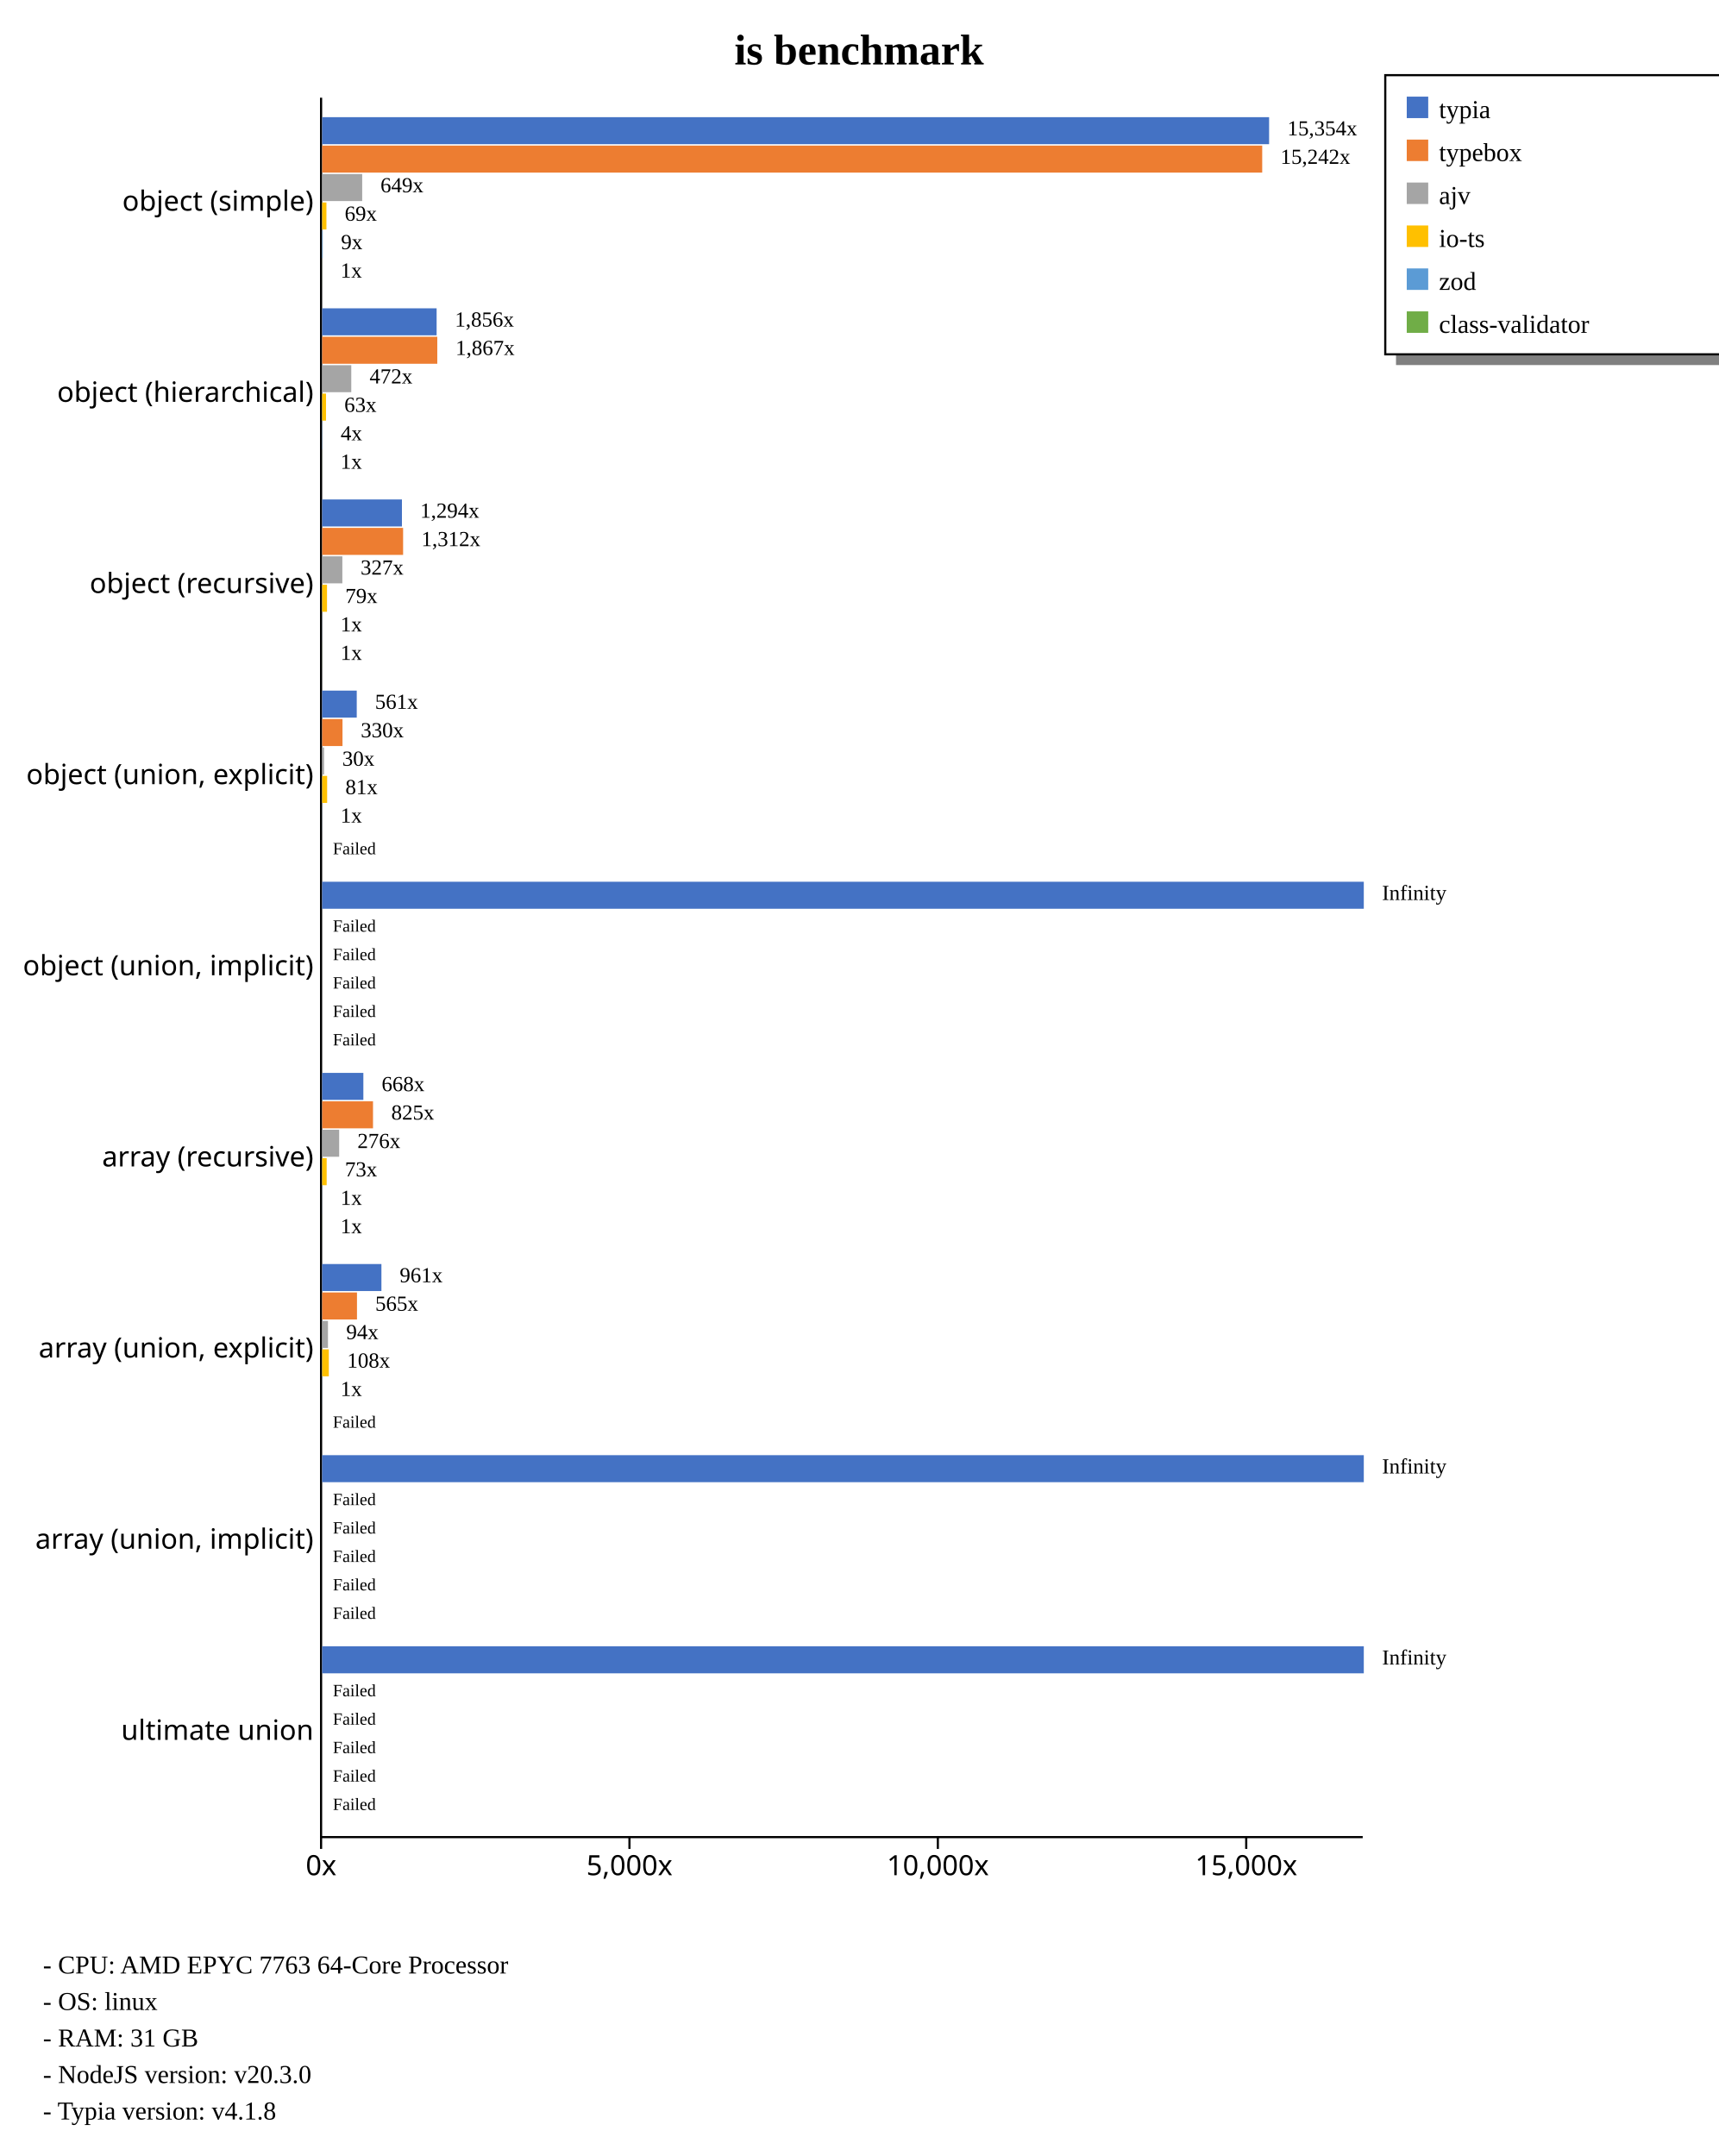
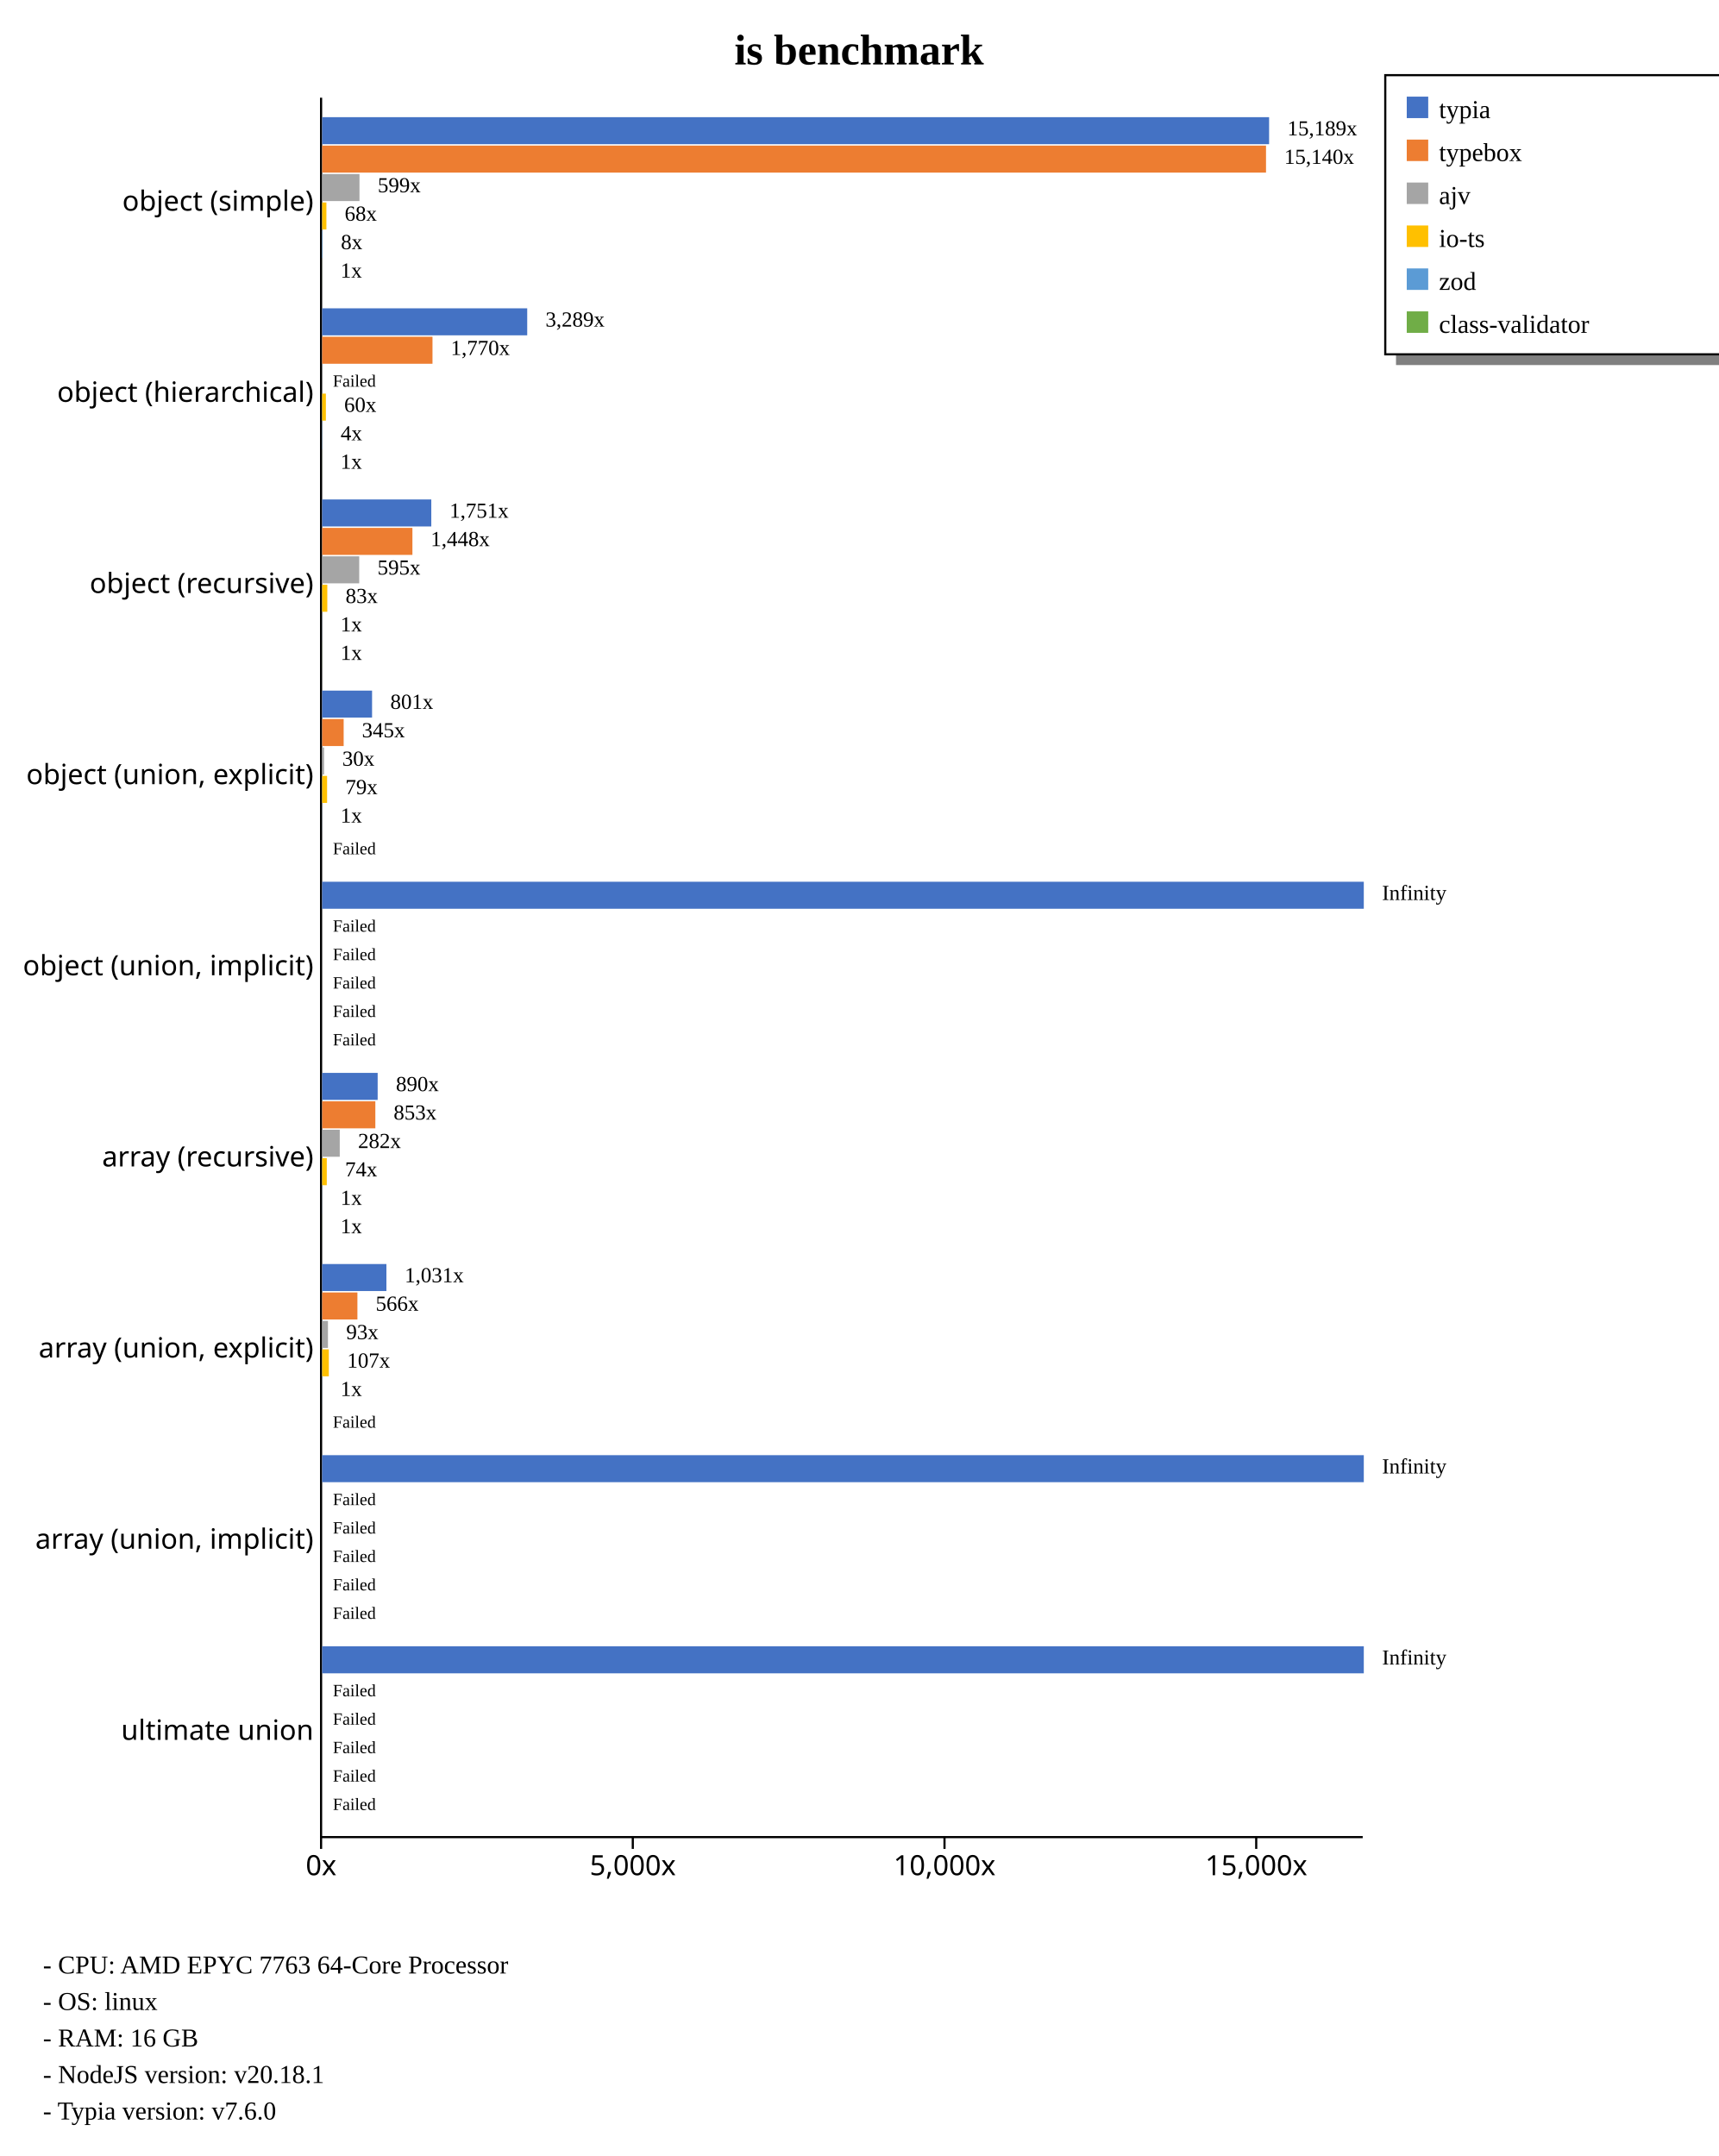
<svg xmlns="http://www.w3.org/2000/svg" width="800" height="1004" style="background-color: white;">
  <g class="y axis" transform="translate(149,45)" fill="none" font-size="10" font-family="sans-serif" text-anchor="end" style="font-size: 13px;">
    <path class="domain" stroke="currentColor" d="M0.5,0.5V810.5" />
    <g class="tick" opacity="1" transform="translate(0,48.95604)" style="font-size: 13px;">
      <line stroke="currentColor" x2="0" />
      <text fill="currentColor" x="-3" dy="0.32em">object (simple)    </text>
    </g>
    <g class="tick" opacity="1" transform="translate(0,137.967)" style="font-size: 13px;">
      <line stroke="currentColor" x2="0" />
      <text fill="currentColor" x="-3" dy="0.32em">object (hierarchical)    </text>
    </g>
    <g class="tick" opacity="1" transform="translate(0,226.978)" style="font-size: 13px;">
      <line stroke="currentColor" x2="0" />
      <text fill="currentColor" x="-3" dy="0.32em">object (recursive)    </text>
    </g>
    <g class="tick" opacity="1" transform="translate(0,315.989)" style="font-size: 13px;">
      <line stroke="currentColor" x2="0" />
      <text fill="currentColor" x="-3" dy="0.32em">object (union, explicit)    </text>
    </g>
    <g class="tick" opacity="1" transform="translate(0,405)" style="font-size: 13px;">
      <line stroke="currentColor" x2="0" />
      <text fill="currentColor" x="-3" dy="0.32em">object (union, implicit)    </text>
    </g>
    <g class="tick" opacity="1" transform="translate(0,494.011)" style="font-size: 13px;">
      <line stroke="currentColor" x2="0" />
      <text fill="currentColor" x="-3" dy="0.32em">array (recursive)    </text>
    </g>
    <g class="tick" opacity="1" transform="translate(0,583.022)" style="font-size: 13px;">
      <line stroke="currentColor" x2="0" />
      <text fill="currentColor" x="-3" dy="0.32em">array (union, explicit)    </text>
    </g>
    <g class="tick" opacity="1" transform="translate(0,672.033)" style="font-size: 13px;">
      <line stroke="currentColor" x2="0" />
      <text fill="currentColor" x="-3" dy="0.32em">array (union, implicit)    </text>
    </g>
    <g class="tick" opacity="1" transform="translate(0,761.044)" style="font-size: 13px;">
      <line stroke="currentColor" x2="0" />
      <text fill="currentColor" x="-3" dy="0.32em">ultimate union    </text>
    </g>
  </g>
  <g class="x axis" transform="translate(149,855)" fill="none" font-size="10" font-family="sans-serif" text-anchor="middle" style="font-size: 13px;">
    <path class="domain" stroke="currentColor" d="M0.5,0.5H485.5" />
    <g class="tick" opacity="1" transform="translate(0.5,0)" style="font-size: 13px;">
      <line stroke="currentColor" y2="6" />
      <text fill="currentColor" y="9" dy="0.71em">0x</text>
    </g>
-     <g class="tick" opacity="1" transform="translate(144.0856,0)" style="font-size: 13px;">
+     <g class="tick" opacity="1" transform="translate(145.6373,0)" style="font-size: 13px;">
      <line stroke="currentColor" y2="6" />
      <text fill="currentColor" y="9" dy="0.71em">5,000x</text>
    </g>
-     <g class="tick" opacity="1" transform="translate(287.6712,0)" style="font-size: 13px;">
+     <g class="tick" opacity="1" transform="translate(290.7745,0)" style="font-size: 13px;">
      <line stroke="currentColor" y2="6" />
      <text fill="currentColor" y="9" dy="0.71em">10,000x</text>
    </g>
-     <g class="tick" opacity="1" transform="translate(431.2568,0)" style="font-size: 13px;">
+     <g class="tick" opacity="1" transform="translate(435.9118,0)" style="font-size: 13px;">
      <line stroke="currentColor" y2="6" />
      <text fill="currentColor" y="9" dy="0.71em">15,000x</text>
    </g>
  </g>
  <text transform="translate(400, 30)" style="text-anchor: middle; font-size: 20px; font-weight: bold;">is benchmark</text>
  <rect x="650" y="165" width="230" height="5" fill="gray" />
  <rect x="645" y="35" width="230" height="130" fill="none" stroke="black" />
  <rect x="655" y="45" width="10" height="10" style="fill: #4472c4;" />
  <text x="670" y="55" style="font-size: 12px;">typia</text>
  <rect x="655" y="65" width="10" height="10" style="fill: #ed7d31;" />
  <text x="670" y="75" style="font-size: 12px;">typebox</text>
  <rect x="655" y="85" width="10" height="10" style="fill: #a5a5a5;" />
  <text x="670" y="95" style="font-size: 12px;">ajv</text>
  <rect x="655" y="105" width="10" height="10" style="fill: #ffc000;" />
  <text x="670" y="115" style="font-size: 12px;">io-ts</text>
  <rect x="655" y="125" width="10" height="10" style="fill: #5b9bd5;" />
  <text x="670" y="135" style="font-size: 12px;">zod</text>
  <rect x="655" y="145" width="10" height="10" style="fill: #70ad47;" />
  <text x="670" y="155" style="font-size: 12px;">class-validator</text>
  <text x="20" y="919" style="font-size: 12px;">  - CPU: AMD EPYC 7763 64-Core Processor</text>
  <text x="20" y="936" style="font-size: 12px;">  - OS: linux</text>
-   <text x="20" y="953" style="font-size: 12px;">  - RAM: 31 GB</text>
-   <text x="20" y="970" style="font-size: 12px;">  - NodeJS version: v20.3.0</text>
-   <text x="20" y="987" style="font-size: 12px;">  - Typia version: v4.1.8</text>
+   <text x="20" y="953" style="font-size: 12px;">  - RAM: 16 GB</text>
+   <text x="20" y="970" style="font-size: 12px;">  - NodeJS version: v20.18.1</text>
+   <text x="20" y="987" style="font-size: 12px;">  - Typia version: v7.6.0</text>
  <g style="font-size: 13px;">
    <g style="font-size: 13px;">
      <rect x="150" y="54.563" width="440.909" height="12.579" fill="#4472c4" />
-       <rect x="150" y="67.804" width="437.701" height="12.579" fill="#ed7d31" />
-       <rect x="150" y="81.046" width="18.641" height="12.579" fill="#a5a5a5" />
-       <rect x="150" y="94.287" width="1.99" height="12.579" fill="#ffc000" />
-       <rect x="150" y="107.528" width="0.272" height="12.579" fill="#5b9bd5" />
+       <rect x="150" y="67.804" width="439.473" height="12.579" fill="#ed7d31" />
+       <rect x="150" y="81.046" width="17.377" height="12.579" fill="#a5a5a5" />
+       <rect x="150" y="94.287" width="1.978" height="12.579" fill="#ffc000" />
+       <rect x="150" y="107.528" width="0.23" height="12.579" fill="#5b9bd5" />
      <rect x="150" y="120.77" width="0.029" height="12.579" fill="#70ad47" />
-       <text class="label" x="599.409" y="63.063" font-size="10px">15,354x</text>
-       <text class="label" x="596.201" y="76.304" font-size="10px">15,242x</text>
-       <text class="label" x="177.141" y="89.546" font-size="10px">649x</text>
-       <text class="label" x="160.49" y="102.787" font-size="10px">69x</text>
-       <text class="label" x="158.772" y="116.028" font-size="10px">9x</text>
+       <text class="label" x="599.409" y="63.063" font-size="10px">15,189x</text>
+       <text class="label" x="597.973" y="76.304" font-size="10px">15,140x</text>
+       <text class="label" x="175.877" y="89.546" font-size="10px">599x</text>
+       <text class="label" x="160.478" y="102.787" font-size="10px">68x</text>
+       <text class="label" x="158.73" y="116.028" font-size="10px">8x</text>
      <text class="label" x="158.529" y="129.27" font-size="10px">1x</text>
      <text class="label" x="595.909" y="64.563" font-size="8px" />
-       <text class="label" x="592.701" y="77.804" font-size="8px" />
-       <text class="label" x="173.641" y="91.046" font-size="8px" />
-       <text class="label" x="156.99" y="104.287" font-size="8px" />
-       <text class="label" x="155.272" y="117.528" font-size="8px" />
+       <text class="label" x="594.473" y="77.804" font-size="8px" />
+       <text class="label" x="172.377" y="91.046" font-size="8px" />
+       <text class="label" x="156.978" y="104.287" font-size="8px" />
+       <text class="label" x="155.23" y="117.528" font-size="8px" />
      <text class="label" x="155.029" y="130.77" font-size="8px" />
    </g>
    <g style="font-size: 13px;">
-       <rect x="150" y="143.574" width="53.296" height="12.579" fill="#4472c4" />
-       <rect x="150" y="156.815" width="53.604" height="12.579" fill="#ed7d31" />
-       <rect x="150" y="170.057" width="13.556" height="12.579" fill="#a5a5a5" />
-       <rect x="150" y="183.298" width="1.805" height="12.579" fill="#ffc000" />
-       <rect x="150" y="196.539" width="0.109" height="12.579" fill="#5b9bd5" />
+       <rect x="150" y="143.574" width="95.479" height="12.579" fill="#4472c4" />
+       <rect x="150" y="156.815" width="51.374" height="12.579" fill="#ed7d31" />
+       <rect x="150" y="170.057" width="0" height="12.579" fill="#a5a5a5" />
+       <rect x="150" y="183.298" width="1.739" height="12.579" fill="#ffc000" />
+       <rect x="150" y="196.539" width="0.103" height="12.579" fill="#5b9bd5" />
      <rect x="150" y="209.781" width="0.029" height="12.579" fill="#70ad47" />
-       <text class="label" x="211.796" y="152.074" font-size="10px">1,856x</text>
-       <text class="label" x="212.104" y="165.315" font-size="10px">1,867x</text>
-       <text class="label" x="172.056" y="178.557" font-size="10px">472x</text>
-       <text class="label" x="160.305" y="191.798" font-size="10px">63x</text>
-       <text class="label" x="158.609" y="205.039" font-size="10px">4x</text>
+       <text class="label" x="253.979" y="152.074" font-size="10px">3,289x</text>
+       <text class="label" x="209.874" y="165.315" font-size="10px">1,770x</text>
+       <text class="label" x="158.5" y="178.557" font-size="10px" />
+       <text class="label" x="160.239" y="191.798" font-size="10px">60x</text>
+       <text class="label" x="158.603" y="205.039" font-size="10px">4x</text>
      <text class="label" x="158.529" y="218.281" font-size="10px">1x</text>
-       <text class="label" x="208.296" y="153.574" font-size="8px" />
-       <text class="label" x="208.604" y="166.815" font-size="8px" />
-       <text class="label" x="168.556" y="180.057" font-size="8px" />
-       <text class="label" x="156.805" y="193.298" font-size="8px" />
-       <text class="label" x="155.109" y="206.539" font-size="8px" />
+       <text class="label" x="250.479" y="153.574" font-size="8px" />
+       <text class="label" x="206.374" y="166.815" font-size="8px" />
+       <text class="label" x="155" y="180.057" font-size="8px">Failed</text>
+       <text class="label" x="156.739" y="193.298" font-size="8px" />
+       <text class="label" x="155.103" y="206.539" font-size="8px" />
      <text class="label" x="155.029" y="219.781" font-size="8px" />
    </g>
    <g style="font-size: 13px;">
-       <rect x="150" y="232.585" width="37.149" height="12.579" fill="#4472c4" />
-       <rect x="150" y="245.826" width="37.69" height="12.579" fill="#ed7d31" />
-       <rect x="150" y="259.068" width="9.4" height="12.579" fill="#a5a5a5" />
-       <rect x="150" y="272.309" width="2.259" height="12.579" fill="#ffc000" />
+       <rect x="150" y="232.585" width="50.815" height="12.579" fill="#4472c4" />
+       <rect x="150" y="245.826" width="42.026" height="12.579" fill="#ed7d31" />
+       <rect x="150" y="259.068" width="17.257" height="12.579" fill="#a5a5a5" />
+       <rect x="150" y="272.309" width="2.396" height="12.579" fill="#ffc000" />
      <rect x="150" y="285.55" width="0.029" height="12.579" fill="#5b9bd5" />
-       <rect x="150" y="298.792" width="0.036" height="12.579" fill="#70ad47" />
-       <text class="label" x="195.649" y="241.085" font-size="10px">1,294x</text>
-       <text class="label" x="196.19" y="254.326" font-size="10px">1,312x</text>
-       <text class="label" x="167.9" y="267.568" font-size="10px">327x</text>
-       <text class="label" x="160.759" y="280.809" font-size="10px">79x</text>
+       <rect x="150" y="298.792" width="0.04" height="12.579" fill="#70ad47" />
+       <text class="label" x="209.315" y="241.085" font-size="10px">1,751x</text>
+       <text class="label" x="200.526" y="254.326" font-size="10px">1,448x</text>
+       <text class="label" x="175.757" y="267.568" font-size="10px">595x</text>
+       <text class="label" x="160.896" y="280.809" font-size="10px">83x</text>
      <text class="label" x="158.529" y="294.05" font-size="10px">1x</text>
-       <text class="label" x="158.536" y="307.292" font-size="10px">1x</text>
-       <text class="label" x="192.149" y="242.585" font-size="8px" />
-       <text class="label" x="192.69" y="255.826" font-size="8px" />
-       <text class="label" x="164.4" y="269.068" font-size="8px" />
-       <text class="label" x="157.259" y="282.309" font-size="8px" />
+       <text class="label" x="158.54" y="307.292" font-size="10px">1x</text>
+       <text class="label" x="205.815" y="242.585" font-size="8px" />
+       <text class="label" x="197.026" y="255.826" font-size="8px" />
+       <text class="label" x="172.257" y="269.068" font-size="8px" />
+       <text class="label" x="157.396" y="282.309" font-size="8px" />
      <text class="label" x="155.029" y="295.55" font-size="8px" />
-       <text class="label" x="155.036" y="308.792" font-size="8px" />
-     </g>
-     <g style="font-size: 13px;">
-       <rect x="150" y="321.596" width="16.105" height="12.579" fill="#4472c4" />
-       <rect x="150" y="334.837" width="9.473" height="12.579" fill="#ed7d31" />
-       <rect x="150" y="348.079" width="0.873" height="12.579" fill="#a5a5a5" />
-       <rect x="150" y="361.32" width="2.321" height="12.579" fill="#ffc000" />
+       <text class="label" x="155.04" y="308.792" font-size="8px" />
+     </g>
+     <g style="font-size: 13px;">
+       <rect x="150" y="321.596" width="23.239" height="12.579" fill="#4472c4" />
+       <rect x="150" y="334.837" width="10.013" height="12.579" fill="#ed7d31" />
+       <rect x="150" y="348.079" width="0.875" height="12.579" fill="#a5a5a5" />
+       <rect x="150" y="361.32" width="2.296" height="12.579" fill="#ffc000" />
      <rect x="150" y="374.561" width="0.029" height="12.579" fill="#5b9bd5" />
      <rect x="150" y="387.803" width="0" height="12.579" fill="#70ad47" />
-       <text class="label" x="174.605" y="330.096" font-size="10px">561x</text>
-       <text class="label" x="167.973" y="343.337" font-size="10px">330x</text>
-       <text class="label" x="159.373" y="356.579" font-size="10px">30x</text>
-       <text class="label" x="160.821" y="369.82" font-size="10px">81x</text>
+       <text class="label" x="181.739" y="330.096" font-size="10px">801x</text>
+       <text class="label" x="168.513" y="343.337" font-size="10px">345x</text>
+       <text class="label" x="159.375" y="356.579" font-size="10px">30x</text>
+       <text class="label" x="160.796" y="369.82" font-size="10px">79x</text>
      <text class="label" x="158.529" y="383.061" font-size="10px">1x</text>
      <text class="label" x="158.5" y="396.303" font-size="10px" />
-       <text class="label" x="171.105" y="331.596" font-size="8px" />
-       <text class="label" x="164.473" y="344.837" font-size="8px" />
-       <text class="label" x="155.873" y="358.079" font-size="8px" />
-       <text class="label" x="157.321" y="371.32" font-size="8px" />
+       <text class="label" x="178.239" y="331.596" font-size="8px" />
+       <text class="label" x="165.013" y="344.837" font-size="8px" />
+       <text class="label" x="155.875" y="358.079" font-size="8px" />
+       <text class="label" x="157.296" y="371.32" font-size="8px" />
      <text class="label" x="155.029" y="384.561" font-size="8px" />
      <text class="label" x="155" y="397.803" font-size="8px">Failed</text>
    </g>
    <g style="font-size: 13px;">
      <rect x="150" y="410.607" width="485" height="12.579" fill="#4472c4" />
      <rect x="150" y="423.848" width="0" height="12.579" fill="#ed7d31" />
      <rect x="150" y="437.09" width="0" height="12.579" fill="#a5a5a5" />
      <rect x="150" y="450.331" width="0" height="12.579" fill="#ffc000" />
      <rect x="150" y="463.572" width="0" height="12.579" fill="#5b9bd5" />
      <rect x="150" y="476.814" width="0" height="12.579" fill="#70ad47" />
      <text class="label" x="643.5" y="419.107" font-size="10px">Infinity</text>
      <text class="label" x="158.5" y="432.348" font-size="10px" />
      <text class="label" x="158.5" y="445.59" font-size="10px" />
      <text class="label" x="158.5" y="458.831" font-size="10px" />
      <text class="label" x="158.5" y="472.072" font-size="10px" />
      <text class="label" x="158.5" y="485.314" font-size="10px" />
      <text class="label" x="640" y="420.607" font-size="8px" />
      <text class="label" x="155" y="433.848" font-size="8px">Failed</text>
      <text class="label" x="155" y="447.09" font-size="8px">Failed</text>
      <text class="label" x="155" y="460.331" font-size="8px">Failed</text>
      <text class="label" x="155" y="473.572" font-size="8px">Failed</text>
      <text class="label" x="155" y="486.814" font-size="8px">Failed</text>
    </g>
    <g style="font-size: 13px;">
-       <rect x="150" y="499.618" width="19.183" height="12.579" fill="#4472c4" />
-       <rect x="150" y="512.859" width="23.679" height="12.579" fill="#ed7d31" />
-       <rect x="150" y="526.101" width="7.917" height="12.579" fill="#a5a5a5" />
-       <rect x="150" y="539.342" width="2.101" height="12.579" fill="#ffc000" />
-       <rect x="150" y="552.583" width="0.035" height="12.579" fill="#5b9bd5" />
+       <rect x="150" y="499.618" width="25.844" height="12.579" fill="#4472c4" />
+       <rect x="150" y="512.859" width="24.764" height="12.579" fill="#ed7d31" />
+       <rect x="150" y="526.101" width="8.193" height="12.579" fill="#a5a5a5" />
+       <rect x="150" y="539.342" width="2.155" height="12.579" fill="#ffc000" />
+       <rect x="150" y="552.583" width="0.033" height="12.579" fill="#5b9bd5" />
      <rect x="150" y="565.825" width="0.029" height="12.579" fill="#70ad47" />
-       <text class="label" x="177.683" y="508.118" font-size="10px">668x</text>
-       <text class="label" x="182.179" y="521.359" font-size="10px">825x</text>
-       <text class="label" x="166.417" y="534.601" font-size="10px">276x</text>
-       <text class="label" x="160.601" y="547.842" font-size="10px">73x</text>
-       <text class="label" x="158.535" y="561.083" font-size="10px">1x</text>
+       <text class="label" x="184.344" y="508.118" font-size="10px">890x</text>
+       <text class="label" x="183.264" y="521.359" font-size="10px">853x</text>
+       <text class="label" x="166.693" y="534.601" font-size="10px">282x</text>
+       <text class="label" x="160.655" y="547.842" font-size="10px">74x</text>
+       <text class="label" x="158.533" y="561.083" font-size="10px">1x</text>
      <text class="label" x="158.529" y="574.325" font-size="10px">1x</text>
-       <text class="label" x="174.183" y="509.618" font-size="8px" />
-       <text class="label" x="178.679" y="522.859" font-size="8px" />
-       <text class="label" x="162.917" y="536.101" font-size="8px" />
-       <text class="label" x="157.101" y="549.342" font-size="8px" />
-       <text class="label" x="155.035" y="562.583" font-size="8px" />
+       <text class="label" x="180.844" y="509.618" font-size="8px" />
+       <text class="label" x="179.764" y="522.859" font-size="8px" />
+       <text class="label" x="163.193" y="536.101" font-size="8px" />
+       <text class="label" x="157.155" y="549.342" font-size="8px" />
+       <text class="label" x="155.033" y="562.583" font-size="8px" />
      <text class="label" x="155.029" y="575.825" font-size="8px" />
    </g>
    <g style="font-size: 13px;">
-       <rect x="150" y="588.629" width="27.595" height="12.579" fill="#4472c4" />
-       <rect x="150" y="601.87" width="16.215" height="12.579" fill="#ed7d31" />
-       <rect x="150" y="615.112" width="2.707" height="12.579" fill="#a5a5a5" />
-       <rect x="150" y="628.353" width="3.102" height="12.579" fill="#ffc000" />
+       <rect x="150" y="588.629" width="29.919" height="12.579" fill="#4472c4" />
+       <rect x="150" y="601.87" width="16.416" height="12.579" fill="#ed7d31" />
+       <rect x="150" y="615.112" width="2.701" height="12.579" fill="#a5a5a5" />
+       <rect x="150" y="628.353" width="3.106" height="12.579" fill="#ffc000" />
      <rect x="150" y="641.594" width="0.029" height="12.579" fill="#5b9bd5" />
      <rect x="150" y="654.836" width="0" height="12.579" fill="#70ad47" />
-       <text class="label" x="186.095" y="597.129" font-size="10px">961x</text>
-       <text class="label" x="174.715" y="610.37" font-size="10px">565x</text>
-       <text class="label" x="161.207" y="623.612" font-size="10px">94x</text>
-       <text class="label" x="161.602" y="636.853" font-size="10px">108x</text>
+       <text class="label" x="188.419" y="597.129" font-size="10px">1,031x</text>
+       <text class="label" x="174.916" y="610.37" font-size="10px">566x</text>
+       <text class="label" x="161.201" y="623.612" font-size="10px">93x</text>
+       <text class="label" x="161.606" y="636.853" font-size="10px">107x</text>
      <text class="label" x="158.529" y="650.094" font-size="10px">1x</text>
      <text class="label" x="158.5" y="663.336" font-size="10px" />
-       <text class="label" x="182.595" y="598.629" font-size="8px" />
-       <text class="label" x="171.215" y="611.87" font-size="8px" />
-       <text class="label" x="157.707" y="625.112" font-size="8px" />
-       <text class="label" x="158.102" y="638.353" font-size="8px" />
+       <text class="label" x="184.919" y="598.629" font-size="8px" />
+       <text class="label" x="171.416" y="611.87" font-size="8px" />
+       <text class="label" x="157.701" y="625.112" font-size="8px" />
+       <text class="label" x="158.106" y="638.353" font-size="8px" />
      <text class="label" x="155.029" y="651.594" font-size="8px" />
      <text class="label" x="155" y="664.836" font-size="8px">Failed</text>
    </g>
    <g style="font-size: 13px;">
      <rect x="150" y="677.64" width="485" height="12.579" fill="#4472c4" />
      <rect x="150" y="690.881" width="0" height="12.579" fill="#ed7d31" />
      <rect x="150" y="704.123" width="0" height="12.579" fill="#a5a5a5" />
      <rect x="150" y="717.364" width="0" height="12.579" fill="#ffc000" />
      <rect x="150" y="730.605" width="0" height="12.579" fill="#5b9bd5" />
      <rect x="150" y="743.847" width="0" height="12.579" fill="#70ad47" />
      <text class="label" x="643.5" y="686.14" font-size="10px">Infinity</text>
      <text class="label" x="158.5" y="699.381" font-size="10px" />
      <text class="label" x="158.5" y="712.623" font-size="10px" />
      <text class="label" x="158.5" y="725.864" font-size="10px" />
      <text class="label" x="158.5" y="739.105" font-size="10px" />
      <text class="label" x="158.5" y="752.347" font-size="10px" />
      <text class="label" x="640" y="687.64" font-size="8px" />
      <text class="label" x="155" y="700.881" font-size="8px">Failed</text>
      <text class="label" x="155" y="714.123" font-size="8px">Failed</text>
      <text class="label" x="155" y="727.364" font-size="8px">Failed</text>
      <text class="label" x="155" y="740.605" font-size="8px">Failed</text>
      <text class="label" x="155" y="753.847" font-size="8px">Failed</text>
    </g>
    <g style="font-size: 13px;">
      <rect x="150" y="766.651" width="485" height="12.579" fill="#4472c4" />
      <rect x="150" y="779.892" width="0" height="12.579" fill="#ed7d31" />
      <rect x="150" y="793.134" width="0" height="12.579" fill="#a5a5a5" />
      <rect x="150" y="806.375" width="0" height="12.579" fill="#ffc000" />
      <rect x="150" y="819.616" width="0" height="12.579" fill="#5b9bd5" />
      <rect x="150" y="832.858" width="0" height="12.579" fill="#70ad47" />
      <text class="label" x="643.5" y="775.151" font-size="10px">Infinity</text>
      <text class="label" x="158.5" y="788.392" font-size="10px" />
      <text class="label" x="158.5" y="801.634" font-size="10px" />
      <text class="label" x="158.5" y="814.875" font-size="10px" />
      <text class="label" x="158.5" y="828.116" font-size="10px" />
      <text class="label" x="158.5" y="841.358" font-size="10px" />
      <text class="label" x="640" y="776.651" font-size="8px" />
      <text class="label" x="155" y="789.892" font-size="8px">Failed</text>
      <text class="label" x="155" y="803.134" font-size="8px">Failed</text>
      <text class="label" x="155" y="816.375" font-size="8px">Failed</text>
      <text class="label" x="155" y="829.616" font-size="8px">Failed</text>
      <text class="label" x="155" y="842.858" font-size="8px">Failed</text>
    </g>
  </g>
</svg>
